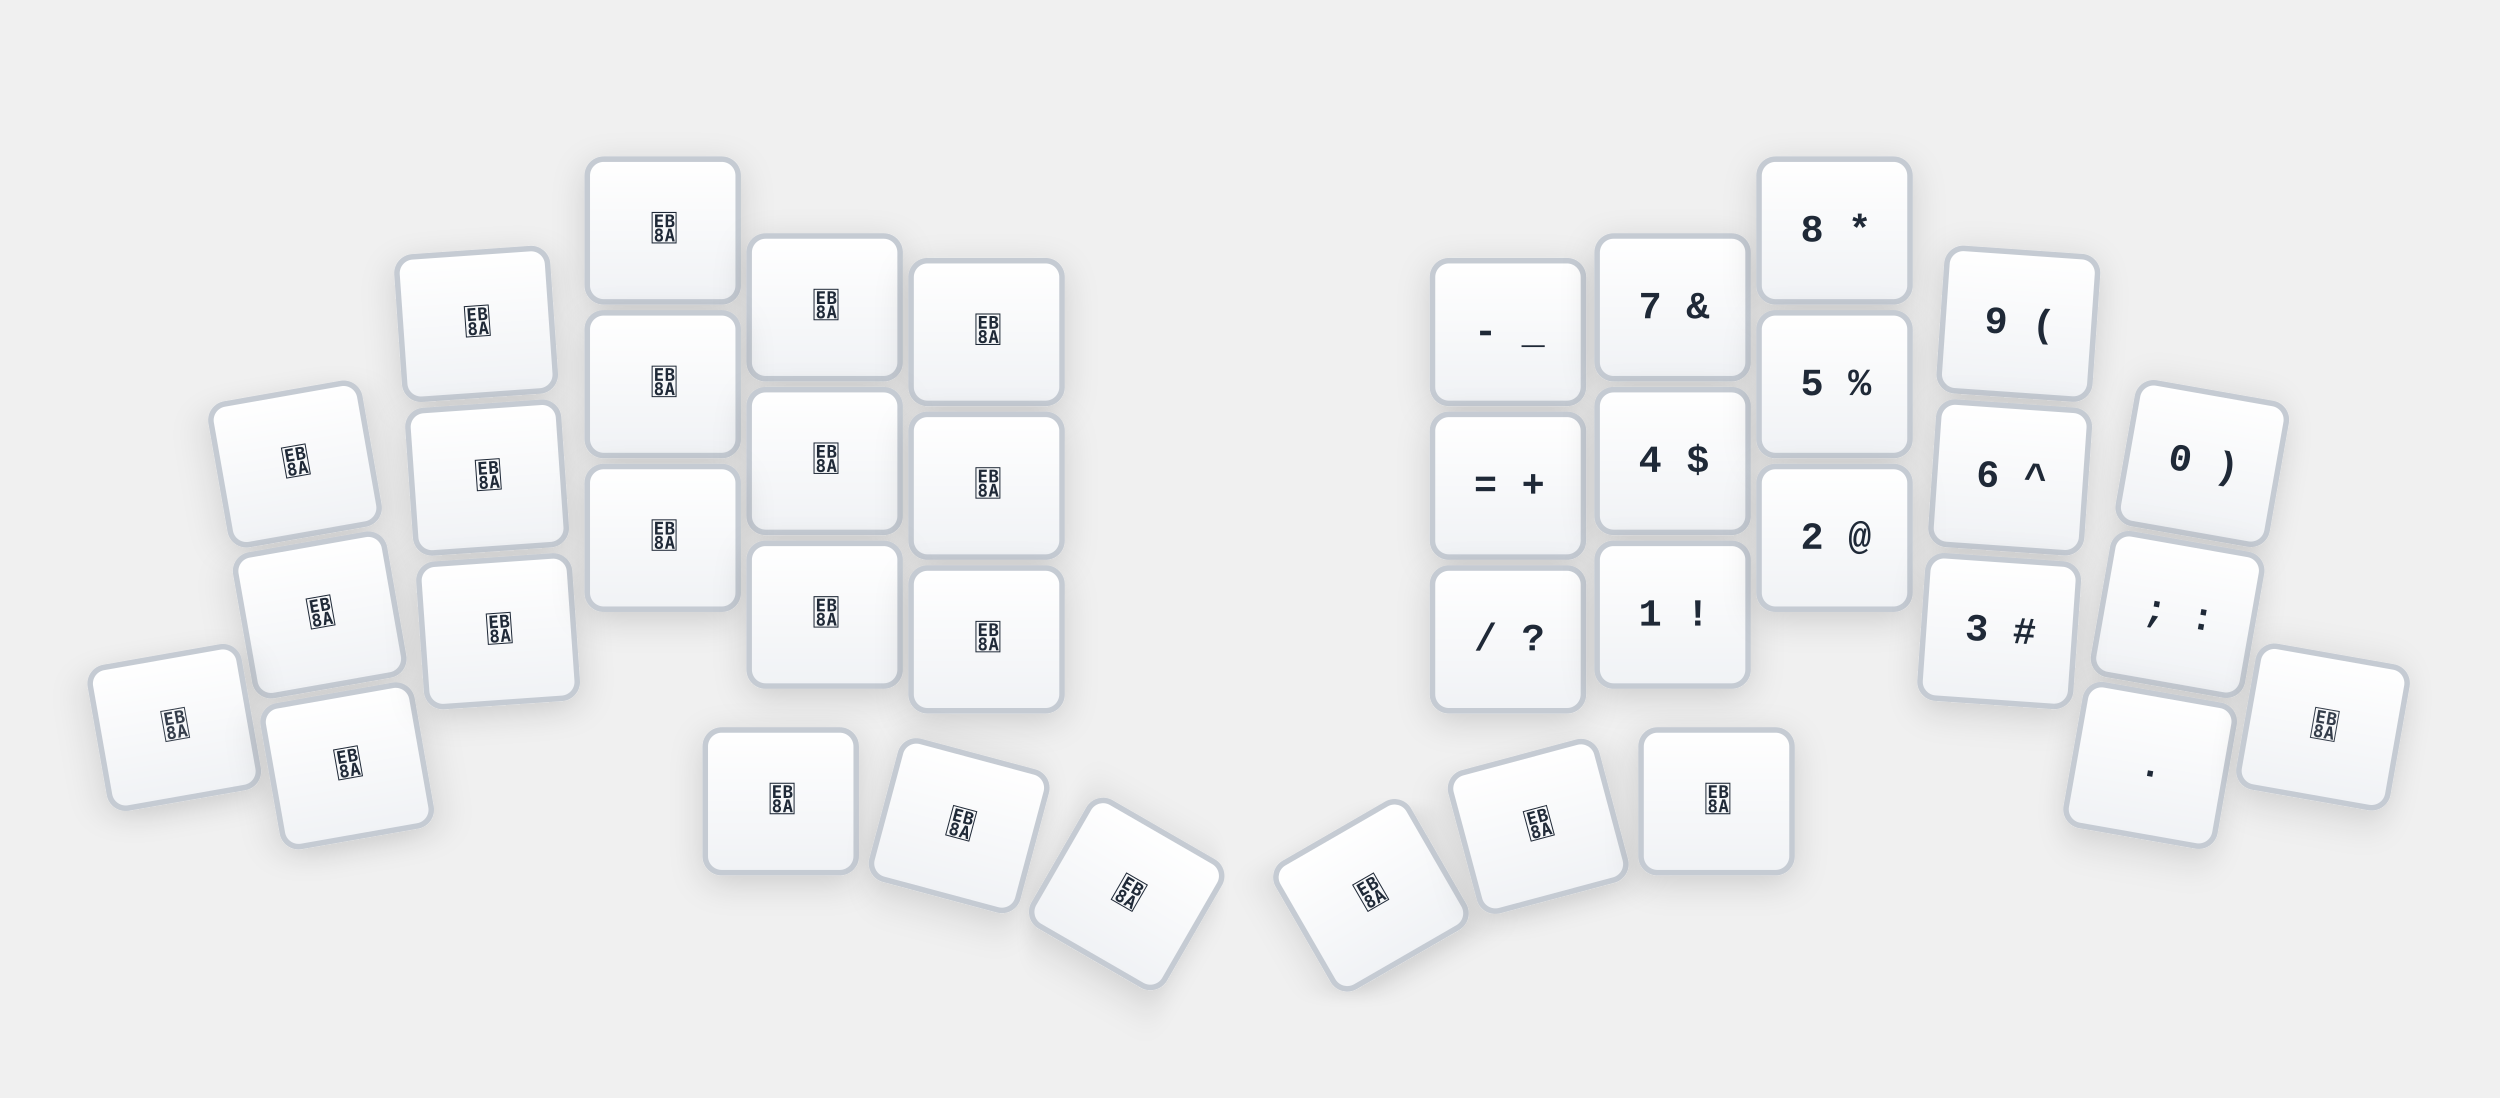
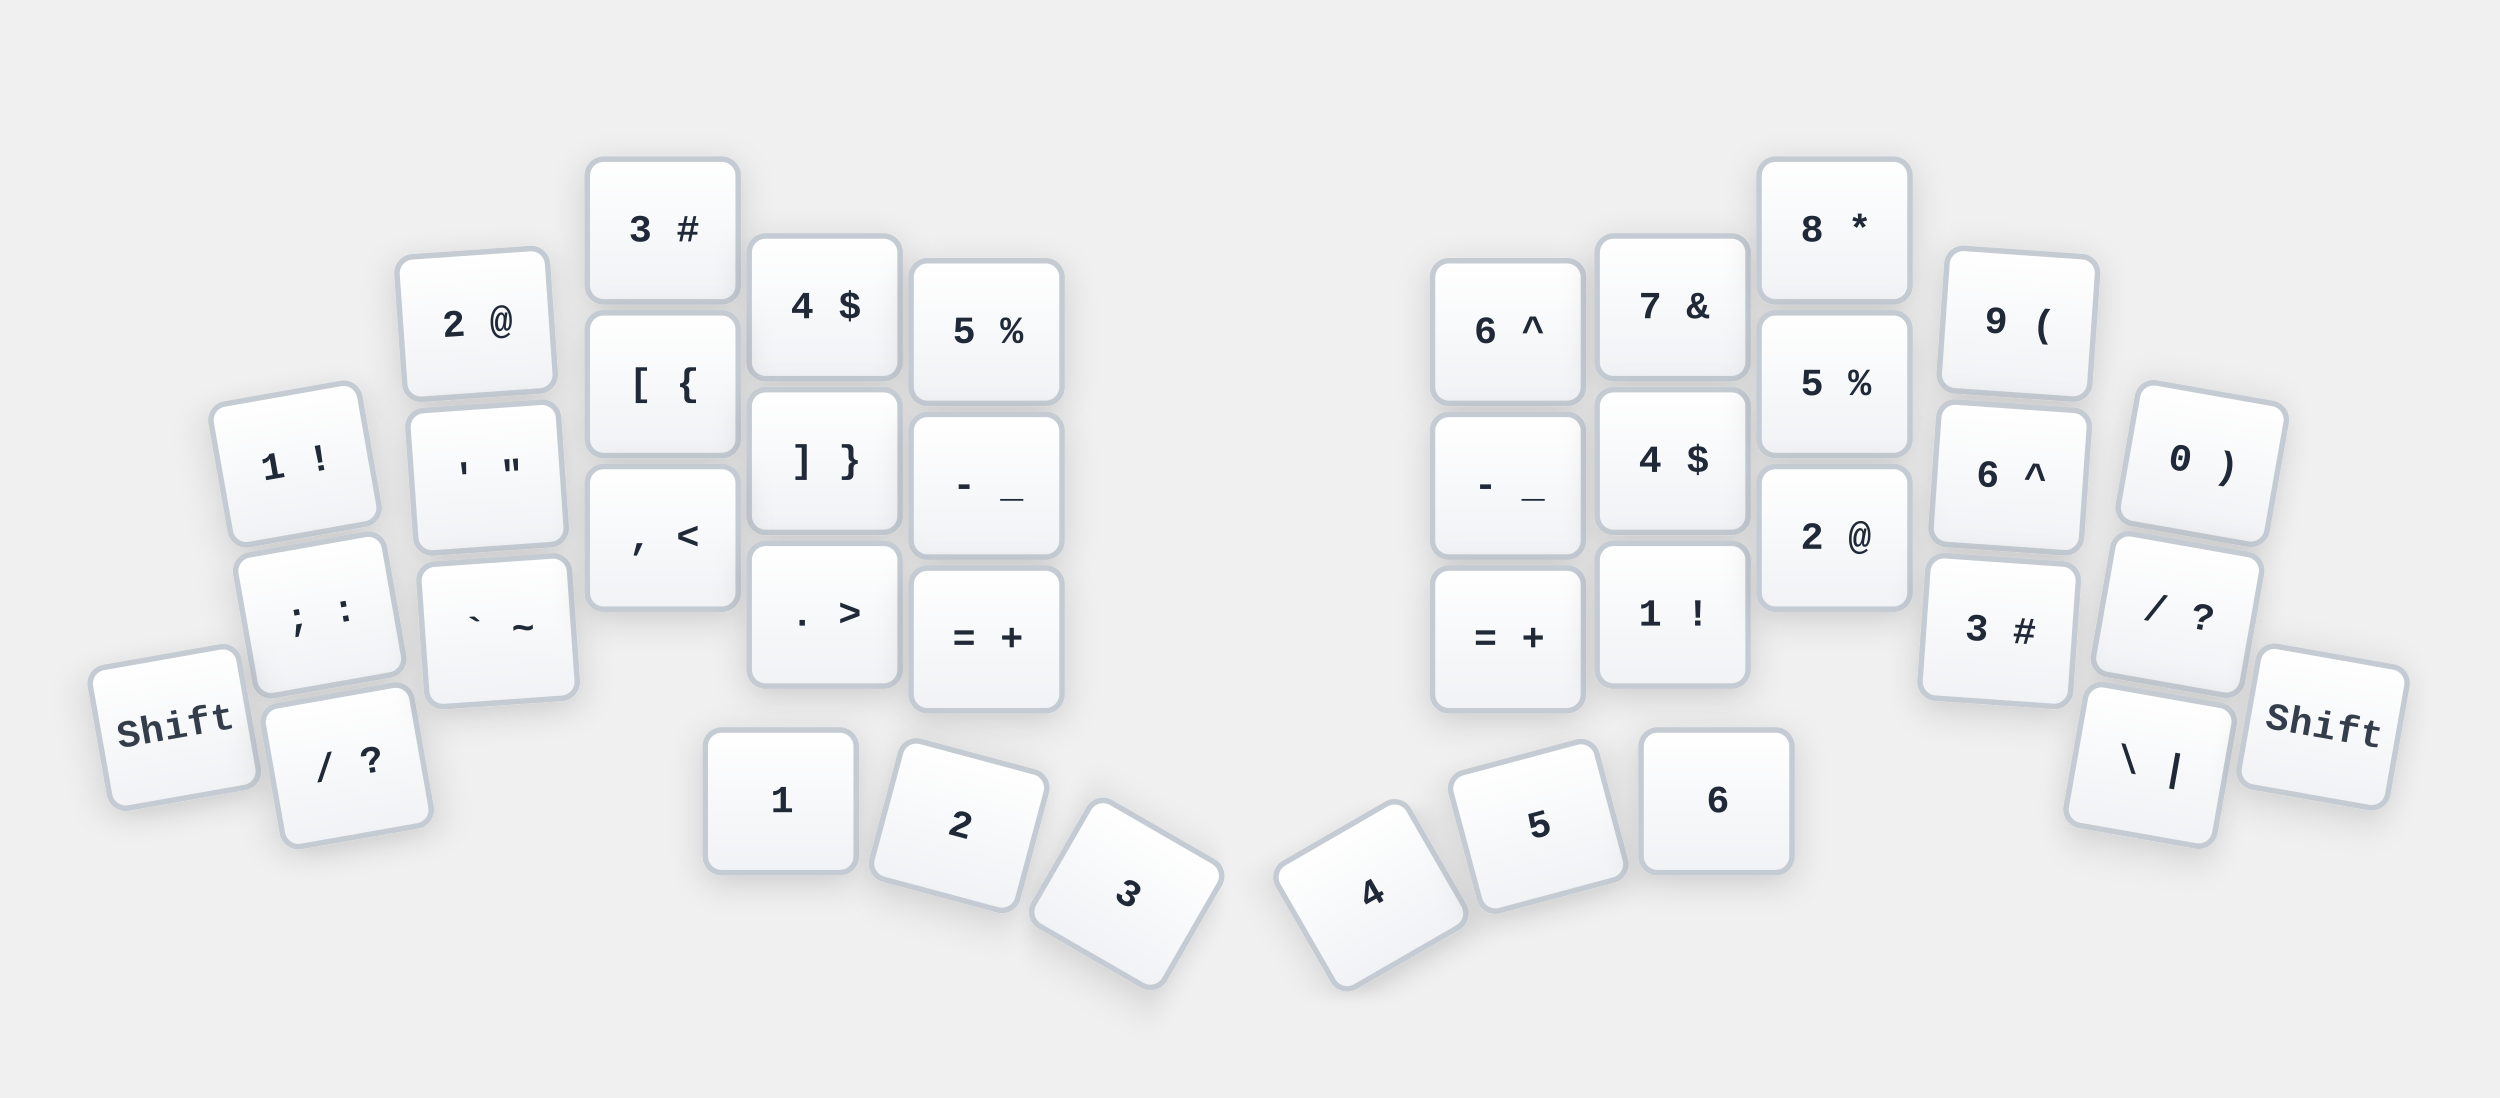
<svg xmlns="http://www.w3.org/2000/svg" width="911" height="400" viewBox="0 0 911 400" class="keymap">
  <defs>
    /* key gradients */
    <linearGradient id="keyGradient" x1="0%" y1="0%" x2="0%" y2="100%">
      <stop offset="0%" style="stop-color:#ffffff;stop-opacity:1" />
      <stop offset="100%" style="stop-color:#f0f2f5;stop-opacity:1" />
    </linearGradient>
    <linearGradient id="keyGradientCombo" x1="0%" y1="0%" x2="0%" y2="100%">
      <stop offset="0%" style="stop-color:#e3f2ff;stop-opacity:1" />
      <stop offset="100%" style="stop-color:#cfe7ff;stop-opacity:1" />
    </linearGradient>
    <linearGradient id="keyGradientHeld" x1="0%" y1="0%" x2="0%" y2="100%">
      <stop offset="0%" style="stop-color:#ffe5e5;stop-opacity:1" />
      <stop offset="100%" style="stop-color:#ffd0d0;stop-opacity:1" />
    </linearGradient>
    /* start glyphs */
    <svg id="mdi:skip-backward">
      <svg id="mdi-skip-backward" viewBox="0 0 24 24">
        <path d="M20,5V19L13,12M6,5V19H4V5M13,5V19L6,12" />
      </svg>
    </svg>
    <svg id="mdi:skip-forward">
      <svg id="mdi-skip-forward" viewBox="0 0 24 24">
        <path d="M4,5V19L11,12M18,5V19H20V5M11,5V19L18,12" />
      </svg>
    </svg>
    <svg id="mdi:volume-high">
      <svg id="mdi-volume-high" viewBox="0 0 24 24">
        <path d="M14,3.23V5.29C16.89,6.15 19,8.83 19,12C19,15.17 16.89,17.84 14,18.7V20.77C18,19.86 21,16.28 21,12C21,7.72 18,4.14 14,3.23M16.5,12C16.5,10.23 15.5,8.71 14,7.97V16C15.5,15.29 16.5,13.76 16.5,12M3,9V15H7L12,20V4L7,9H3Z" />
      </svg>
    </svg>
    <svg id="mdi:volume-medium">
      <svg id="mdi-volume-medium" viewBox="0 0 24 24">
        <path d="M5,9V15H9L14,20V4L9,9M18.5,12C18.5,10.23 17.5,8.71 16,7.97V16C17.5,15.29 18.5,13.76 18.5,12Z" />
      </svg>
    </svg>
    <svg id="mdi:volume-off">
      <svg id="mdi-volume-off" viewBox="0 0 24 24">
        <path d="M12,4L9.91,6.09L12,8.18M4.27,3L3,4.27L7.73,9H3V15H7L12,20V13.27L16.25,17.53C15.58,18.04 14.83,18.46 14,18.7V20.77C15.38,20.45 16.63,19.82 17.68,18.96L19.73,21L21,19.73L12,10.73M19,12C19,12.94 18.8,13.82 18.46,14.64L19.97,16.15C20.62,14.91 21,13.5 21,12C21,7.72 18,4.14 14,3.23V5.29C16.89,6.15 19,8.83 19,12M16.5,12C16.5,10.23 15.5,8.71 14,7.97V10.18L16.45,12.63C16.5,12.43 16.5,12.21 16.5,12Z" />
      </svg>
    </svg>
  </defs>/* end glyphs */
  <style>
    /* inherit to force styles through use tags */
    svg path {
      fill: inherit;
    }

    /* font and background color specifications */
    svg.keymap {
      font-family: 'Lilex Nerd Font', 'LilexNerdFont', SFMono-Regular, Consolas, Liberation Mono, Menlo, monospace;
      font-size: 12px;
      font-kerning: normal;
      text-rendering: optimizeLegibility;
      fill: #1f2937;
      font-variant-ligatures: none;
    }

    /* default key styling */
    rect.key {
      fill: url(#keyGradient);
      filter: drop-shadow(0 3px 6px rgba(0, 0, 0, 0.15));
    }

    rect.key {
      stroke: #c5cbd3;
      stroke-width: 2;
    }

    rect.combo {
      stroke: #8bb5e8;
      stroke-width: 2;
    }

    /* default key side styling, only used is draw_key_sides is set */
    rect.side {
      filter: brightness(90%);
    }

    /* color accent for combo boxes */
    rect.combo,
    rect.combo-separate {
      fill: url(#keyGradientCombo);
    }

    /* color accent for held keys */
    rect.held,
    rect.combo.held {
      fill: url(#keyGradientHeld);
    }

    /* color accent for ghost (optional) keys */
    rect.ghost,
    rect.combo.ghost {
      stroke-dasharray: 4, 4;
      stroke-width: 2;
    }

    text {
      text-anchor: middle;
      dominant-baseline: middle;
      letter-spacing: 0.01em;
    }

    /* main tap key text - larger and bold */
    text.tap {
      font-size: 14px;
      font-weight: 700;
      letter-spacing: 0.02em;
    }

    /* nerd font icons - ensure proper centering */
    text.tap.icon {
      font-size: 22px;
      dominant-baseline: central;
      text-anchor: middle;
      transform: translateY(0px);
      line-height: 1;
    }

    /* specific adjustments for different icon types */
    text.tap.icon.offset-full {
      transform: translate(-5px, 0px);
    }

    text.tap.icon.offset-half {
      transform: translate(-2.5px, 0px);
    }

    /* tap text with shifted - position left of center */
    text.tap.has-shifted {
      text-anchor: end;
      dominant-baseline: middle;
      transform: translateX(-4px);
      font-size: 18px;
      font-weight: 700;
    }

    /* styling for layer labels */
    text.label {
      font-weight: bold;
      text-anchor: start;
      stroke: white;
      stroke-width: 4;
      paint-order: stroke;
    }

    /* styling for optional footer */
    text.footer {
      text-anchor: end;
      dominant-baseline: auto;
      stroke: white;
      stroke-width: 4;
      paint-order: stroke;
    }

    /* styling for combo tap, and key non-tap label text */
    text.combo,
    text.hold,
    text.shifted,
    text.left,
    text.right {
      font-size: 11px;
      font-weight: 700;
      opacity: 0.95;
    }

    /* hold text positioned at bottom of key */
    text.hold {
      text-anchor: middle;
      dominant-baseline: auto;
      transform: translateY(18px);
    }

    /* shifted text positioned right of center */
    text.shifted {
      text-anchor: start;
      dominant-baseline: middle;
      transform: translateX(4px);
      font-size: 18px;
      font-weight: 700;
      opacity: 1;
    }

    text.left {
      text-anchor: start;
    }

    text.right {
      text-anchor: end;
    }

    /* layer activators */
    text.layer-activator {
      font-weight: 700;
      opacity: 0.9;
    }

    /* styling for hold/shifted label text in combo box */
    text.combo.hold,
    text.combo.shifted,
    text.combo.left,
    text.combo.right {
      font-size: 7.5px;
    }

    /* size variants for hold/shifted labels */
    text.small {
      font-size: 9px;
    }

    text.smaller {
      font-size: 6.5px;
      letter-spacing: -0.01em;
    }

    text.tiny {
      font-size: 6px;
      letter-spacing: -0.02em;
    }

    /* lighter symbol for transparent keys */
    text.trans {
      fill: #9ca3af;
    }

    /* styling for combo dendrons */
    path.combo {
      stroke-width: 1;
      stroke: #9ca3af;
      fill: none;
    }

    /* Start Tabler Icons Cleanup */
    /* cannot use height/width with glyphs */
    .icon-tabler&gt;path {
      fill: inherit;
      stroke: inherit;
      stroke-width: 2;
    }

    /* hide tabler's default box */
    .icon-tabler&gt;path[stroke="none"][fill="none"] {
      visibility: hidden;
    }

    /* End Tabler Icons Cleanup */

    svg.keymap {
      fill: #1f2937;
    }

    rect.key {
      fill: url(#keyGradient);
      filter: drop-shadow(0 3px 6px rgba(0, 0, 0, 0.15));
      stroke: #c5cbd3;
      stroke-width: 2;
    }

    rect.combo {
      stroke: #8bb5e8;
      stroke-width: 2;
    }

    rect.combo,
    rect.combo-separate {
      fill: url(#keyGradientCombo);
    }

    rect.held,
    rect.combo.held {
      fill: url(#keyGradientHeld);
    }

    text.label,
    text.footer {
      stroke: white;
    }

    text.trans {
      fill: #9ca3af;
    }

    path.combo {
      stroke: #9ca3af;
    }
  </style>
  <g transform="translate(30, 0)">
    <g transform="translate(0, 56)">
      <g transform="translate(78, 113) rotate(-10.0)" class="key keypos-0">
        <rect rx="6" ry="6" x="-28" y="-26" width="55" height="52" class="key" />
-         <text x="0" y="0" class="key tap"></text>
+         <text x="0" y="0" class="key tap">1 !</text>
      </g>
      <g transform="translate(144, 62) rotate(-4.0)" class="key keypos-1">
        <rect rx="6" ry="6" x="-28" y="-26" width="55" height="52" class="key" />
-         <text x="0" y="0" class="key tap"></text>
+         <text x="0" y="0" class="key tap">2 @</text>
      </g>
      <g transform="translate(212, 28)" class="key keypos-2">
        <rect rx="6" ry="6" x="-28" y="-26" width="55" height="52" class="key" />
-         <text x="0" y="0" class="key tap"></text>
+         <text x="0" y="0" class="key tap">3 #</text>
      </g>
      <g transform="translate(271, 56)" class="key keypos-3">
        <rect rx="6" ry="6" x="-28" y="-26" width="55" height="52" class="key" />
-         <text x="0" y="0" class="key tap"></text>
+         <text x="0" y="0" class="key tap">4 $</text>
      </g>
      <g transform="translate(330, 65)" class="key keypos-4">
        <rect rx="6" ry="6" x="-28" y="-26" width="55" height="52" class="key" />
-         <text x="0" y="0" class="key tap"></text>
+         <text x="0" y="0" class="key tap">5 %</text>
      </g>
      <g transform="translate(520, 65)" class="key keypos-5">
        <rect rx="6" ry="6" x="-28" y="-26" width="55" height="52" class="key" />
+         <text x="0" y="0" class="key tap">6 ^</text>
+       </g>
+       <g transform="translate(580, 56)" class="key keypos-6">
+         <rect rx="6" ry="6" x="-28" y="-26" width="55" height="52" class="key" />
+         <text x="0" y="0" class="key tap">7 &amp;</text>
+       </g>
+       <g transform="translate(639, 28)" class="key keypos-7">
+         <rect rx="6" ry="6" x="-28" y="-26" width="55" height="52" class="key" />
+         <text x="0" y="0" class="key tap">8 *</text>
+       </g>
+       <g transform="translate(706, 62) rotate(4.0)" class="key keypos-8">
+         <rect rx="6" ry="6" x="-28" y="-26" width="55" height="52" class="key" />
+         <text x="0" y="0" class="key tap">9 (</text>
+       </g>
+       <g transform="translate(773, 113) rotate(10.0)" class="key keypos-9">
+         <rect rx="6" ry="6" x="-28" y="-26" width="55" height="52" class="key" />
+         <text x="0" y="0" class="key tap">0 )</text>
+       </g>
+       <g transform="translate(87, 168) rotate(-10.0)" class="key keypos-10">
+         <rect rx="6" ry="6" x="-28" y="-26" width="55" height="52" class="key" />
+         <text x="0" y="0" class="key tap">; :</text>
+       </g>
+       <g transform="translate(148, 118) rotate(-4.0)" class="key keypos-11">
+         <rect rx="6" ry="6" x="-28" y="-26" width="55" height="52" class="key" />
+         <text x="0" y="0" class="key tap">' "</text>
+       </g>
+       <g transform="translate(212, 84)" class="key keypos-12">
+         <rect rx="6" ry="6" x="-28" y="-26" width="55" height="52" class="key" />
+         <text x="0" y="0" class="key tap">[ {</text>
+       </g>
+       <g transform="translate(271, 112)" class="key keypos-13">
+         <rect rx="6" ry="6" x="-28" y="-26" width="55" height="52" class="key" />
+         <text x="0" y="0" class="key tap">] }</text>
+       </g>
+       <g transform="translate(330, 121)" class="key keypos-14">
+         <rect rx="6" ry="6" x="-28" y="-26" width="55" height="52" class="key" />
        <text x="0" y="0" class="key tap">- _</text>
      </g>
-       <g transform="translate(580, 56)" class="key keypos-6">
-         <rect rx="6" ry="6" x="-28" y="-26" width="55" height="52" class="key" />
-         <text x="0" y="0" class="key tap">7 &amp;</text>
-       </g>
-       <g transform="translate(639, 28)" class="key keypos-7">
-         <rect rx="6" ry="6" x="-28" y="-26" width="55" height="52" class="key" />
-         <text x="0" y="0" class="key tap">8 *</text>
-       </g>
-       <g transform="translate(706, 62) rotate(4.0)" class="key keypos-8">
-         <rect rx="6" ry="6" x="-28" y="-26" width="55" height="52" class="key" />
-         <text x="0" y="0" class="key tap">9 (</text>
-       </g>
-       <g transform="translate(773, 113) rotate(10.0)" class="key keypos-9">
-         <rect rx="6" ry="6" x="-28" y="-26" width="55" height="52" class="key" />
-         <text x="0" y="0" class="key tap">0 )</text>
-       </g>
-       <g transform="translate(87, 168) rotate(-10.0)" class="key keypos-10">
-         <rect rx="6" ry="6" x="-28" y="-26" width="55" height="52" class="key" />
-         <text x="0" y="0" class="key tap"></text>
-       </g>
-       <g transform="translate(148, 118) rotate(-4.0)" class="key keypos-11">
-         <rect rx="6" ry="6" x="-28" y="-26" width="55" height="52" class="key" />
-         <text x="0" y="0" class="key tap"></text>
-       </g>
-       <g transform="translate(212, 84)" class="key keypos-12">
-         <rect rx="6" ry="6" x="-28" y="-26" width="55" height="52" class="key" />
-         <text x="0" y="0" class="key tap"></text>
-       </g>
-       <g transform="translate(271, 112)" class="key keypos-13">
-         <rect rx="6" ry="6" x="-28" y="-26" width="55" height="52" class="key" />
-         <text x="0" y="0" class="key tap"></text>
-       </g>
-       <g transform="translate(330, 121)" class="key keypos-14">
-         <rect rx="6" ry="6" x="-28" y="-26" width="55" height="52" class="key" />
-         <text x="0" y="0" class="key tap"></text>
-       </g>
      <g transform="translate(520, 121)" class="key keypos-15">
        <rect rx="6" ry="6" x="-28" y="-26" width="55" height="52" class="key" />
+         <text x="0" y="0" class="key tap">- _</text>
+       </g>
+       <g transform="translate(580, 112)" class="key keypos-16">
+         <rect rx="6" ry="6" x="-28" y="-26" width="55" height="52" class="key" />
+         <text x="0" y="0" class="key tap">4 $</text>
+       </g>
+       <g transform="translate(639, 84)" class="key keypos-17">
+         <rect rx="6" ry="6" x="-28" y="-26" width="55" height="52" class="key" />
+         <text x="0" y="0" class="key tap">5 %</text>
+       </g>
+       <g transform="translate(703, 118) rotate(4.0)" class="key keypos-18">
+         <rect rx="6" ry="6" x="-28" y="-26" width="55" height="52" class="key" />
+         <text x="0" y="0" class="key tap">6 ^</text>
+       </g>
+       <g transform="translate(764, 168) rotate(10.0)" class="key keypos-19">
+         <rect rx="6" ry="6" x="-28" y="-26" width="55" height="52" class="key" />
+         <text x="0" y="0" class="key tap">/ ?</text>
+       </g>
+       <g transform="translate(34, 209) rotate(-10.0)" class="key keypos-20">
+         <rect rx="6" ry="6" x="-28" y="-26" width="55" height="52" class="key" />
+         <a href="#Gaming">
+           <text x="0" y="0" class="key tap layer-activator">Shift</text>
+         </a>
+       </g>
+       <g transform="translate(97, 223) rotate(-10.0)" class="key keypos-21">
+         <rect rx="6" ry="6" x="-28" y="-26" width="55" height="52" class="key" />
+         <text x="0" y="0" class="key tap">/ ?</text>
+       </g>
+       <g transform="translate(152, 174) rotate(-4.0)" class="key keypos-22">
+         <rect rx="6" ry="6" x="-28" y="-26" width="55" height="52" class="key" />
+         <text x="0" y="0" class="key tap">` ~</text>
+       </g>
+       <g transform="translate(212, 140)" class="key keypos-23">
+         <rect rx="6" ry="6" x="-28" y="-26" width="55" height="52" class="key" />
+         <text x="0" y="0" class="key tap">, &lt;</text>
+       </g>
+       <g transform="translate(271, 168)" class="key keypos-24">
+         <rect rx="6" ry="6" x="-28" y="-26" width="55" height="52" class="key" />
+         <text x="0" y="0" class="key tap">. &gt;</text>
+       </g>
+       <g transform="translate(330, 177)" class="key keypos-25">
+         <rect rx="6" ry="6" x="-28" y="-26" width="55" height="52" class="key" />
        <text x="0" y="0" class="key tap">= +</text>
      </g>
-       <g transform="translate(580, 112)" class="key keypos-16">
-         <rect rx="6" ry="6" x="-28" y="-26" width="55" height="52" class="key" />
-         <text x="0" y="0" class="key tap">4 $</text>
-       </g>
-       <g transform="translate(639, 84)" class="key keypos-17">
-         <rect rx="6" ry="6" x="-28" y="-26" width="55" height="52" class="key" />
-         <text x="0" y="0" class="key tap">5 %</text>
-       </g>
-       <g transform="translate(703, 118) rotate(4.0)" class="key keypos-18">
-         <rect rx="6" ry="6" x="-28" y="-26" width="55" height="52" class="key" />
-         <text x="0" y="0" class="key tap">6 ^</text>
-       </g>
-       <g transform="translate(764, 168) rotate(10.0)" class="key keypos-19">
-         <rect rx="6" ry="6" x="-28" y="-26" width="55" height="52" class="key" />
-         <text x="0" y="0" class="key tap">; :</text>
-       </g>
-       <g transform="translate(34, 209) rotate(-10.0)" class="key keypos-20">
+       <g transform="translate(520, 177)" class="key keypos-26">
+         <rect rx="6" ry="6" x="-28" y="-26" width="55" height="52" class="key" />
+         <text x="0" y="0" class="key tap">= +</text>
+       </g>
+       <g transform="translate(580, 168)" class="key keypos-27">
+         <rect rx="6" ry="6" x="-28" y="-26" width="55" height="52" class="key" />
+         <text x="0" y="0" class="key tap">1 !</text>
+       </g>
+       <g transform="translate(639, 140)" class="key keypos-28">
+         <rect rx="6" ry="6" x="-28" y="-26" width="55" height="52" class="key" />
+         <text x="0" y="0" class="key tap">2 @</text>
+       </g>
+       <g transform="translate(699, 174) rotate(4.0)" class="key keypos-29">
+         <rect rx="6" ry="6" x="-28" y="-26" width="55" height="52" class="key" />
+         <text x="0" y="0" class="key tap">3 #</text>
+       </g>
+       <g transform="translate(754, 223) rotate(10.0)" class="key keypos-30">
+         <rect rx="6" ry="6" x="-28" y="-26" width="55" height="52" class="key" />
+         <text x="0" y="0" class="key tap">\ |</text>
+       </g>
+       <g transform="translate(817, 209) rotate(10.0)" class="key keypos-31">
        <rect rx="6" ry="6" x="-28" y="-26" width="55" height="52" class="key" />
        <a href="#Gaming">
-           <text x="0" y="0" class="key tap layer-activator"></text>
-         </a>
-       </g>
-       <g transform="translate(97, 223) rotate(-10.0)" class="key keypos-21">
-         <rect rx="6" ry="6" x="-28" y="-26" width="55" height="52" class="key" />
-         <text x="0" y="0" class="key tap"></text>
-       </g>
-       <g transform="translate(152, 174) rotate(-4.0)" class="key keypos-22">
-         <rect rx="6" ry="6" x="-28" y="-26" width="55" height="52" class="key" />
-         <text x="0" y="0" class="key tap"></text>
-       </g>
-       <g transform="translate(212, 140)" class="key keypos-23">
-         <rect rx="6" ry="6" x="-28" y="-26" width="55" height="52" class="key" />
-         <text x="0" y="0" class="key tap"></text>
-       </g>
-       <g transform="translate(271, 168)" class="key keypos-24">
-         <rect rx="6" ry="6" x="-28" y="-26" width="55" height="52" class="key" />
-         <text x="0" y="0" class="key tap"></text>
-       </g>
-       <g transform="translate(330, 177)" class="key keypos-25">
-         <rect rx="6" ry="6" x="-28" y="-26" width="55" height="52" class="key" />
-         <text x="0" y="0" class="key tap"></text>
-       </g>
-       <g transform="translate(520, 177)" class="key keypos-26">
-         <rect rx="6" ry="6" x="-28" y="-26" width="55" height="52" class="key" />
-         <text x="0" y="0" class="key tap">/ ?</text>
-       </g>
-       <g transform="translate(580, 168)" class="key keypos-27">
-         <rect rx="6" ry="6" x="-28" y="-26" width="55" height="52" class="key" />
-         <text x="0" y="0" class="key tap">1 !</text>
-       </g>
-       <g transform="translate(639, 140)" class="key keypos-28">
-         <rect rx="6" ry="6" x="-28" y="-26" width="55" height="52" class="key" />
-         <text x="0" y="0" class="key tap">2 @</text>
-       </g>
-       <g transform="translate(699, 174) rotate(4.0)" class="key keypos-29">
-         <rect rx="6" ry="6" x="-28" y="-26" width="55" height="52" class="key" />
-         <text x="0" y="0" class="key tap">3 #</text>
-       </g>
-       <g transform="translate(754, 223) rotate(10.0)" class="key keypos-30">
-         <rect rx="6" ry="6" x="-28" y="-26" width="55" height="52" class="key" />
-         <text x="0" y="0" class="key tap">. </text>
-       </g>
-       <g transform="translate(817, 209) rotate(10.0)" class="key keypos-31">
-         <rect rx="6" ry="6" x="-28" y="-26" width="55" height="52" class="key" />
-         <a href="#Gaming">
-           <text x="0" y="0" class="key tap layer-activator"></text>
+           <text x="0" y="0" class="key tap layer-activator">Shift</text>
        </a>
      </g>
      <g transform="translate(255, 236)" class="key trans keypos-32">
        <rect rx="6" ry="6" x="-28" y="-26" width="55" height="52" class="key trans" />
-         <text x="0" y="0" class="key tap"></text>
+         <text x="0" y="0" class="key tap">1</text>
      </g>
      <g transform="translate(320, 245) rotate(15.0)" class="key keypos-33">
        <rect rx="6" ry="6" x="-28" y="-26" width="55" height="52" class="key" />
-         <text x="0" y="0" class="key tap"></text>
+         <text x="0" y="0" class="key tap">2</text>
        <a href="#Nav">
          
        </a>
      </g>
      <g transform="translate(381, 270) rotate(30.0)" class="key keypos-34">
        <rect rx="6" ry="6" x="-28" y="-26" width="55" height="52" class="key" />
-         <text x="0" y="0" class="key tap"></text>
+         <text x="0" y="0" class="key tap">3</text>
        <a href="#Sym">
          
        </a>
      </g>
      <g transform="translate(470, 270) rotate(-30.0)" class="key keypos-35">
        <rect rx="6" ry="6" x="-28" y="-26" width="55" height="52" class="key" />
-         <text x="0" y="0" class="key tap"></text>
+         <text x="0" y="0" class="key tap">4</text>
        <a href="#Num">
          
        </a>
      </g>
      <g transform="translate(531, 245) rotate(-15.0)" class="key keypos-36">
        <rect rx="6" ry="6" x="-28" y="-26" width="55" height="52" class="key" />
-         <text x="0" y="0" class="key tap"></text>
+         <text x="0" y="0" class="key tap">5</text>
      </g>
      <g transform="translate(596, 236)" class="key trans keypos-37">
        <rect rx="6" ry="6" x="-28" y="-26" width="55" height="52" class="key trans" />
-         <text x="0" y="0" class="key tap"></text>
+         <text x="0" y="0" class="key tap">6</text>
      </g>
    </g>
  </g>
</svg>
